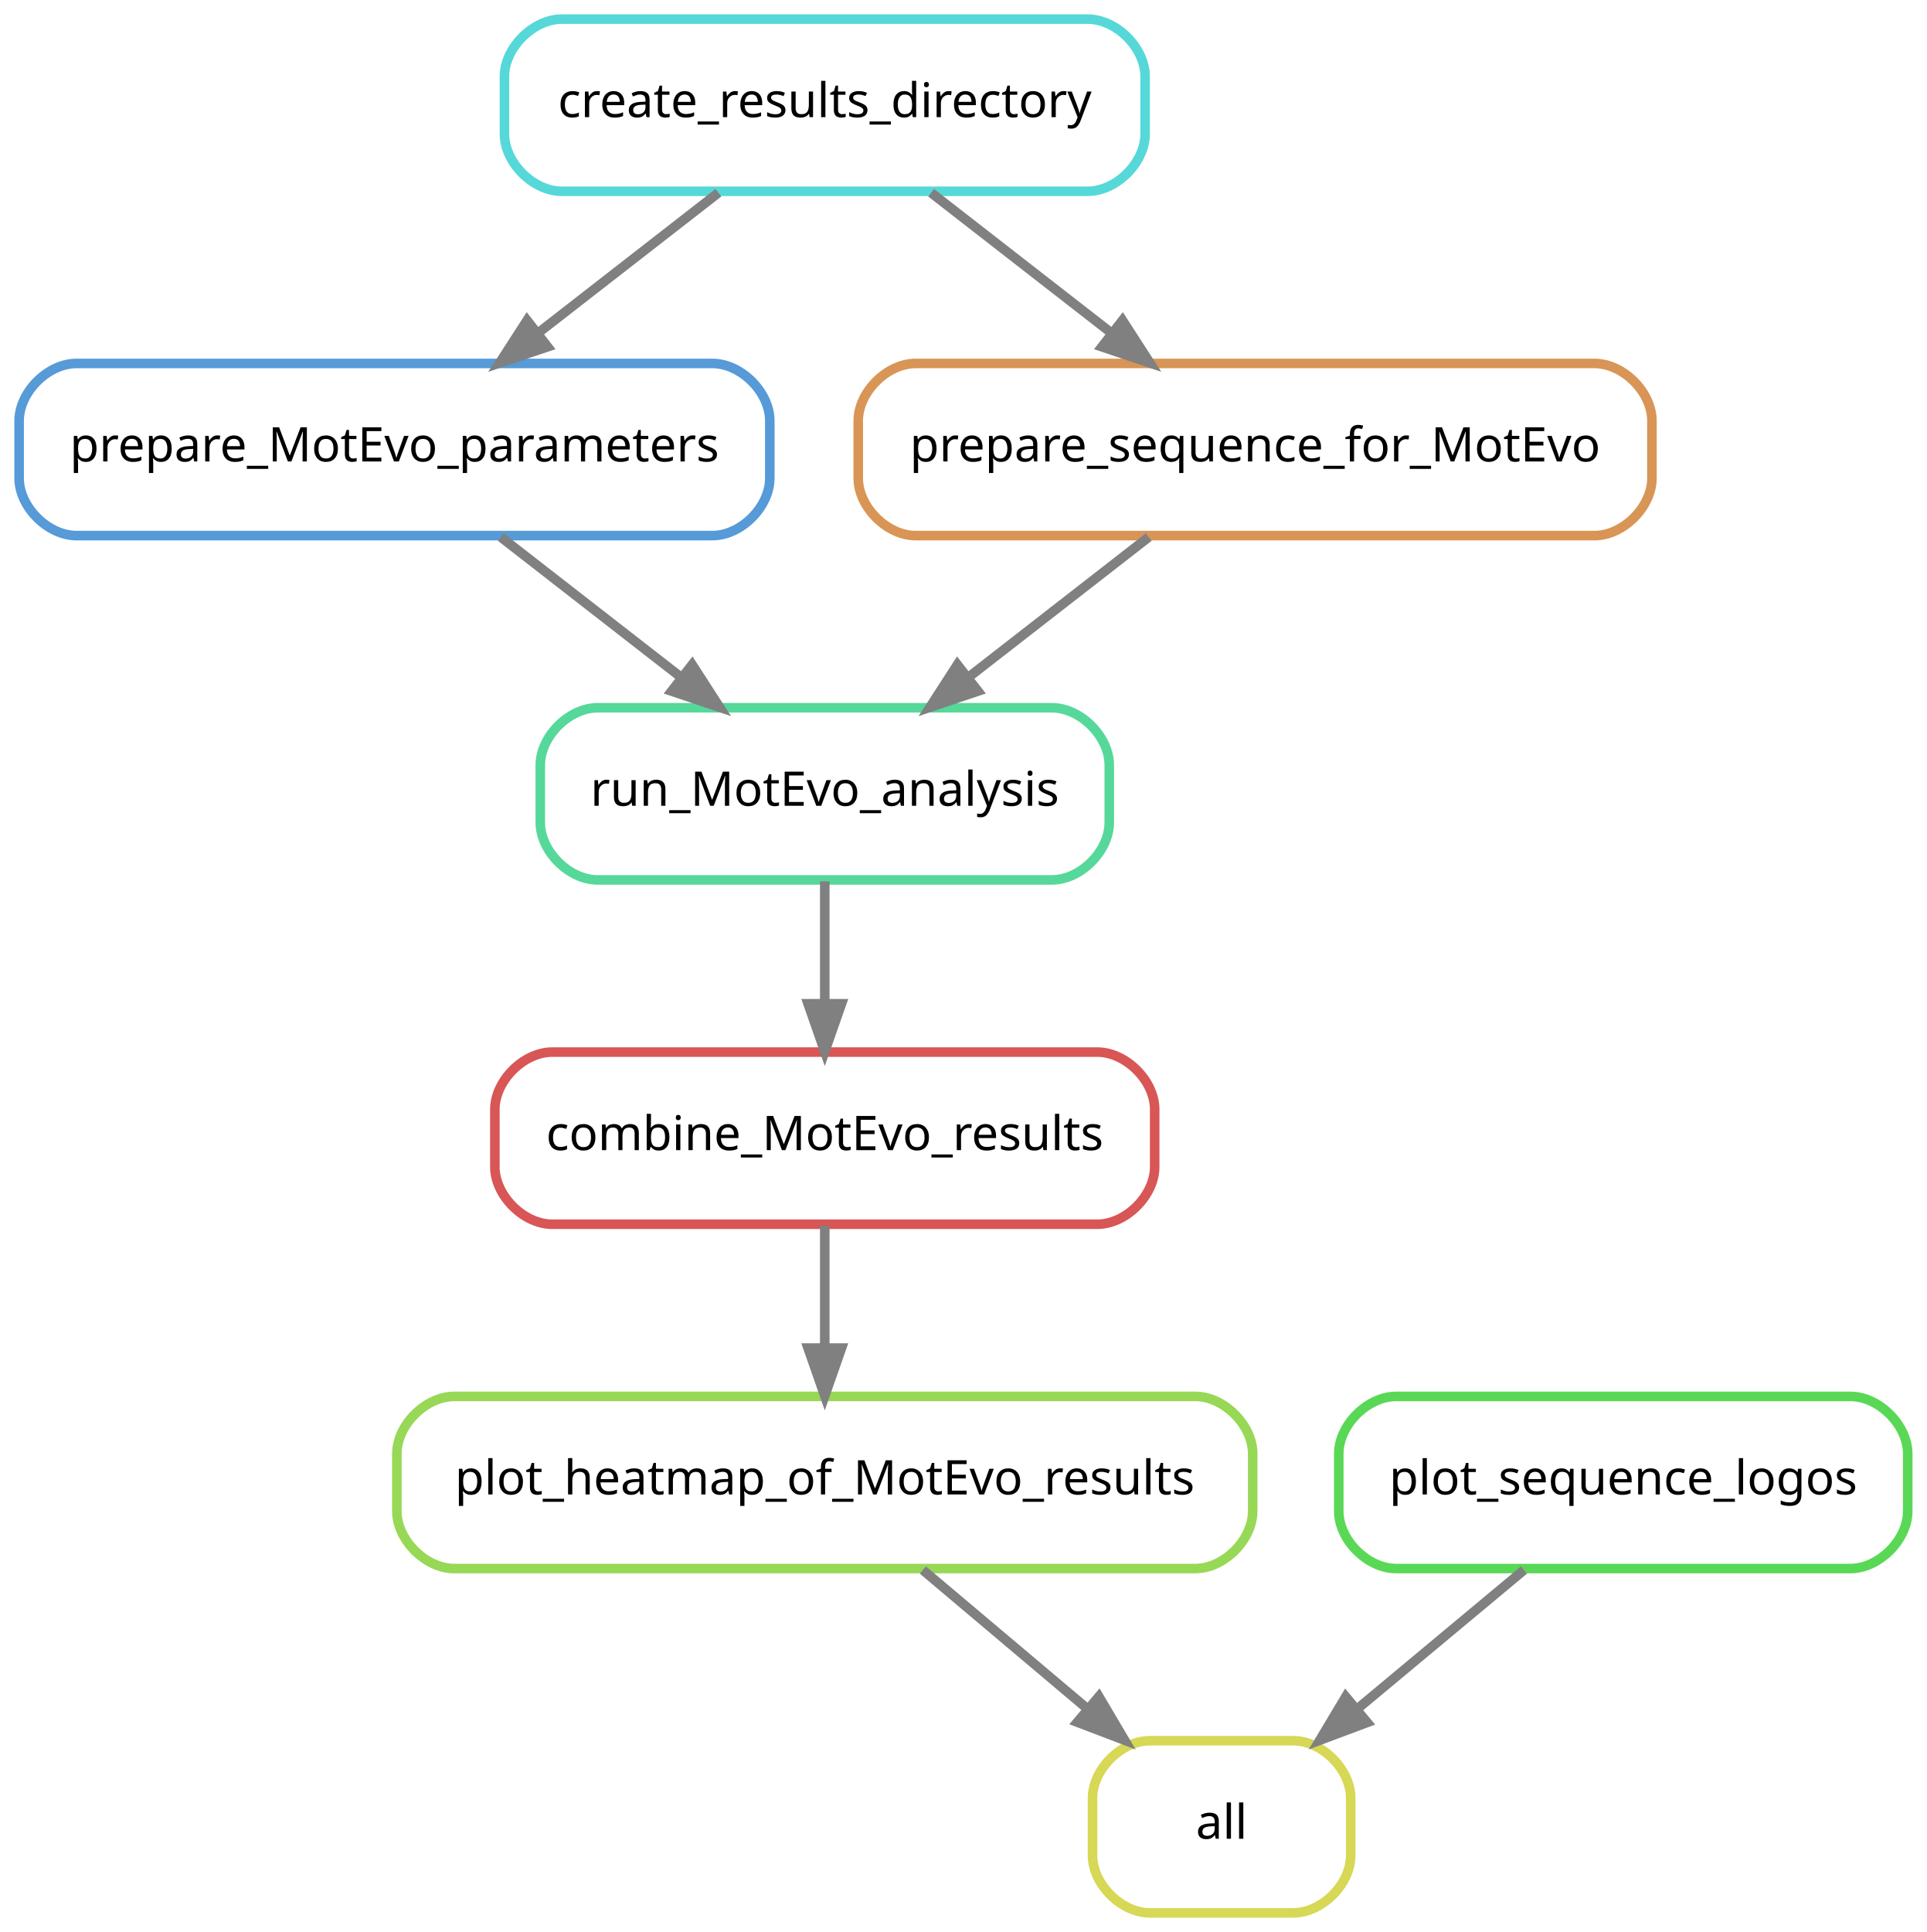
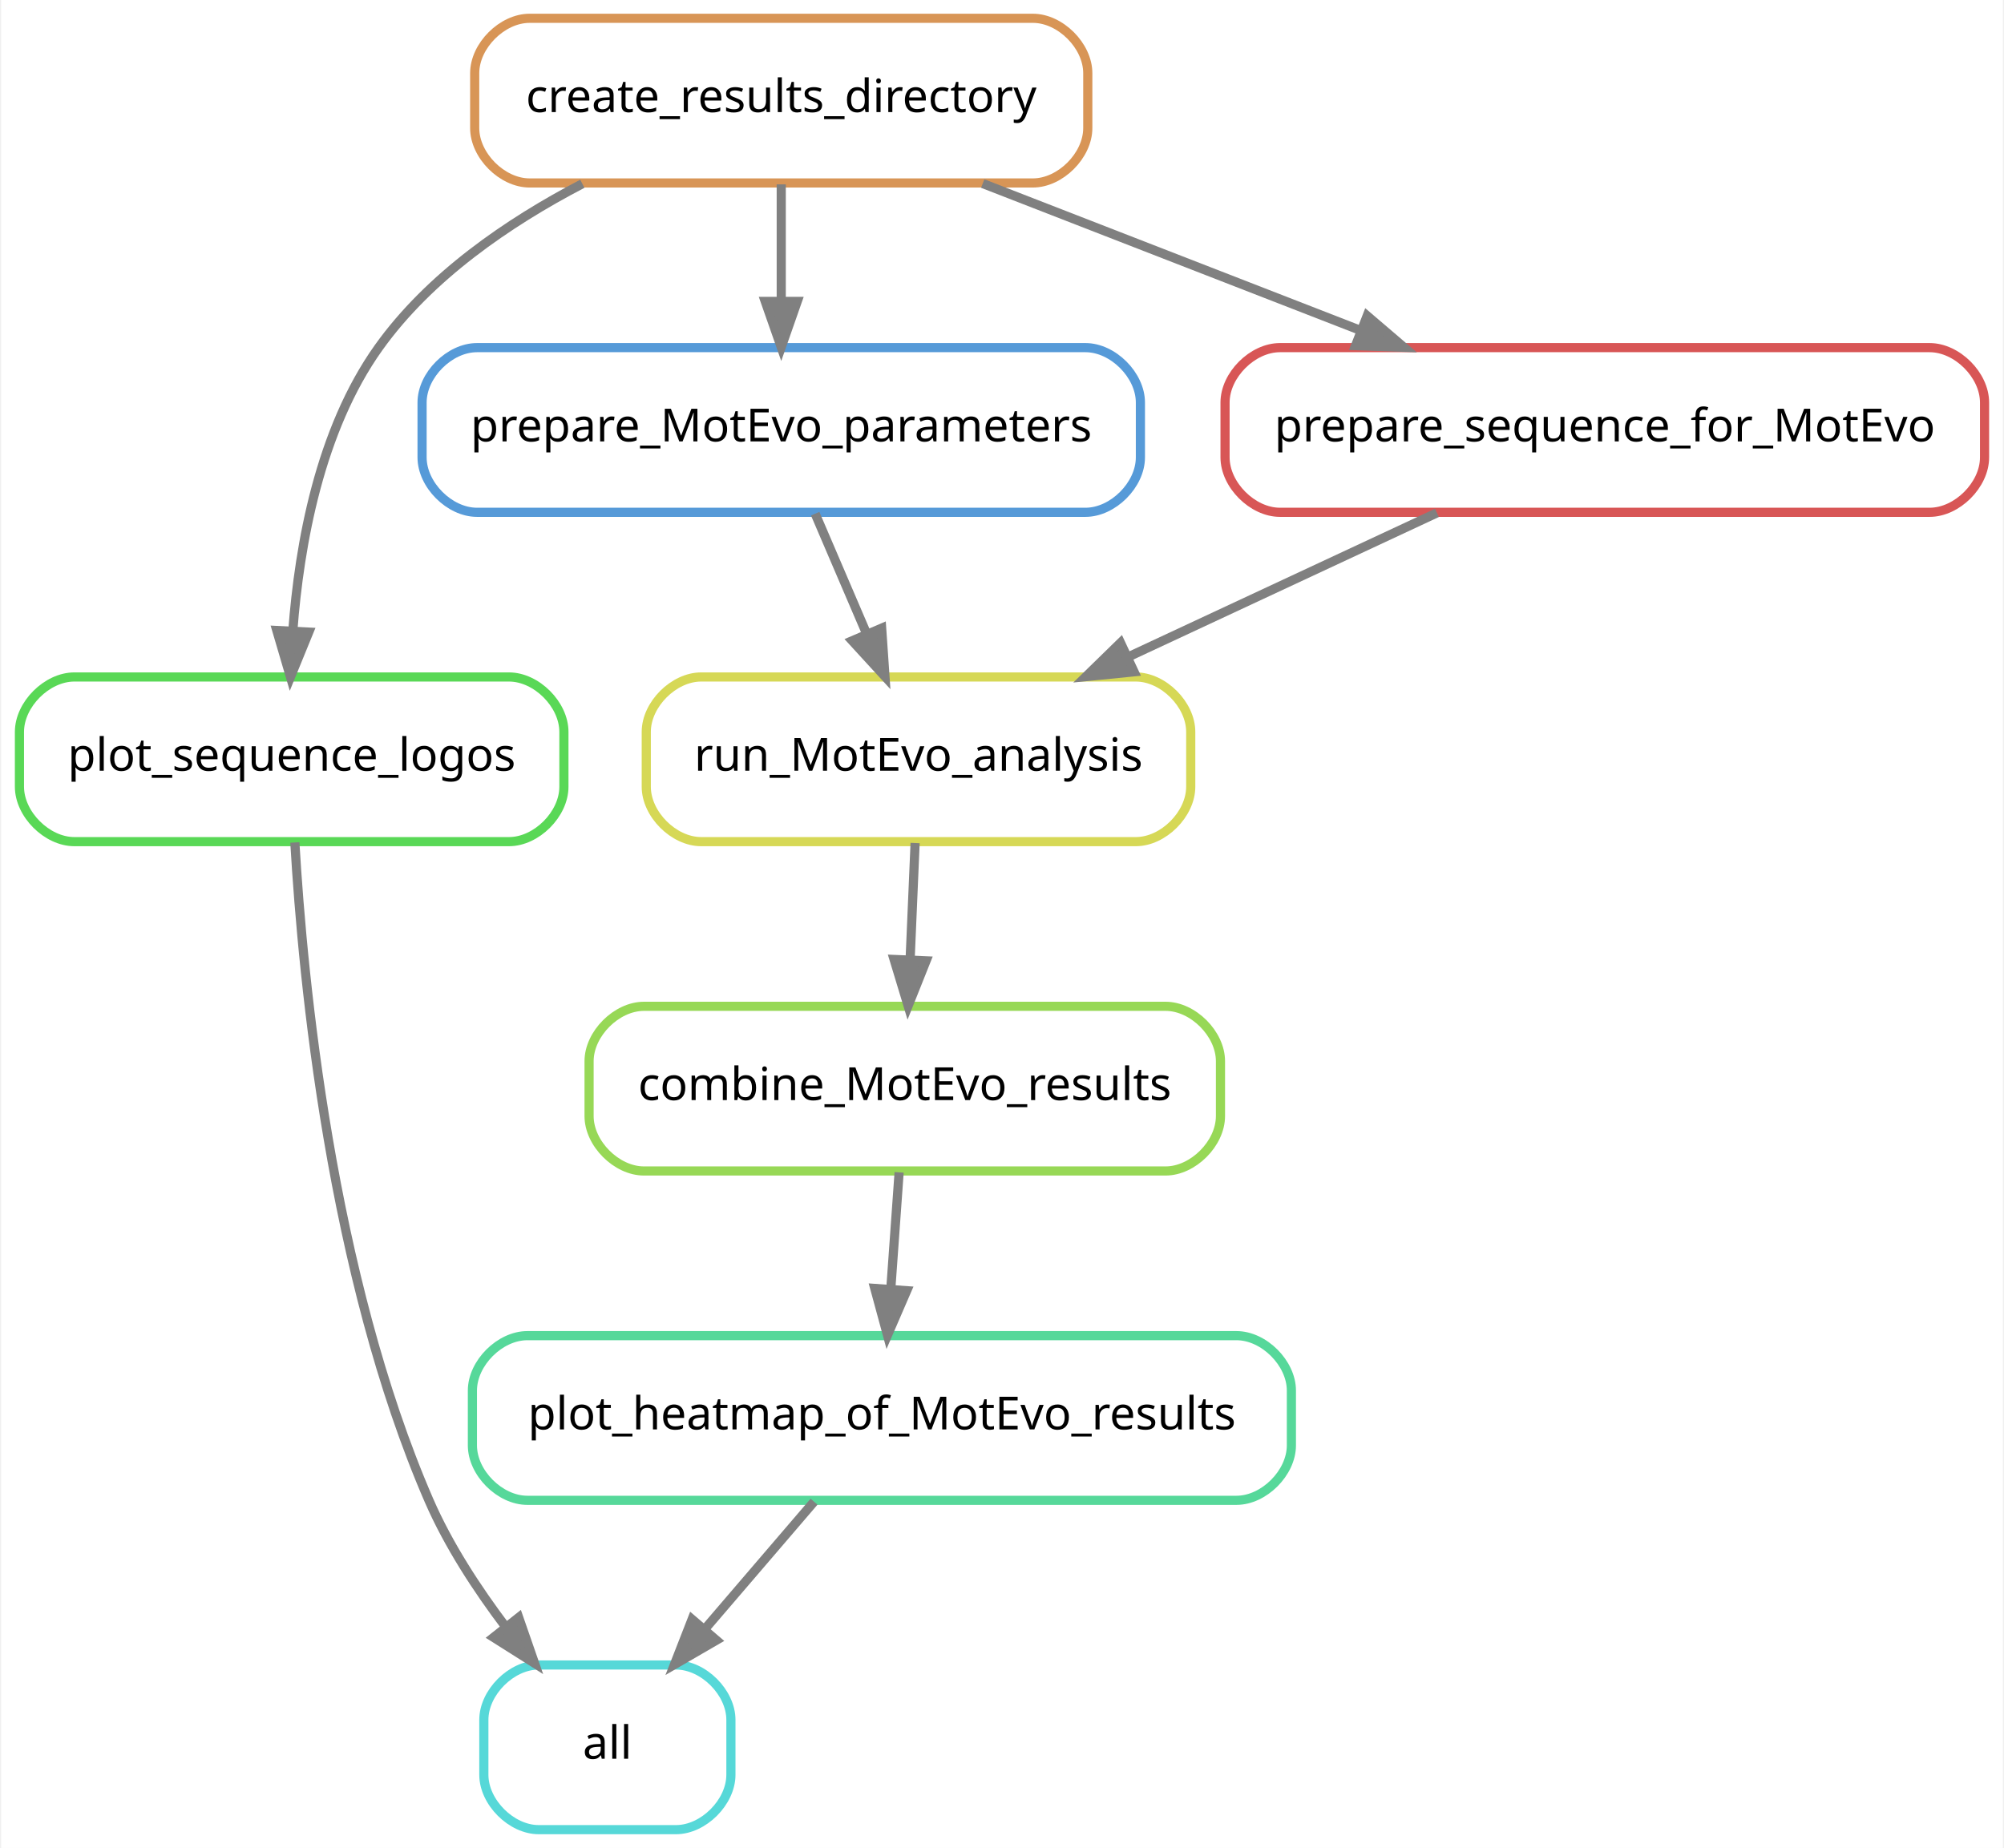
- <svg xmlns="http://www.w3.org/2000/svg" width="403pt" height="404pt" viewBox="0.00 0.00 403.00 404.00">
+ <svg xmlns="http://www.w3.org/2000/svg" width="438pt" height="404pt" viewBox="0.00 0.00 437.50 404.00">
  <g id="graph0" class="graph" transform="scale(1 1) rotate(0) translate(4 400)">
-     <polygon fill="white" stroke="none" points="-4,4 -4,-400 399,-400 399,4 -4,4" />
+     <polygon fill="white" stroke="none" points="-4,4 -4,-400 433.5,-400 433.5,4 -4,4" />
    <g id="node1" class="node">
-       <path fill="none" stroke="#d6d856" stroke-width="2" d="M266.5,-36C266.5,-36 236.5,-36 236.5,-36 230.5,-36 224.5,-30 224.5,-24 224.5,-24 224.5,-12 224.5,-12 224.5,-6 230.5,-0 236.5,-0 236.5,-0 266.5,-0 266.5,-0 272.5,-0 278.5,-6 278.5,-12 278.5,-12 278.5,-24 278.5,-24 278.5,-30 272.5,-36 266.5,-36" />
-       <text text-anchor="middle" x="251.5" y="-15.5" font-family="sans" font-size="10.00">all</text>
+       <path fill="none" stroke="#56d8d8" stroke-width="2" d="M143.5,-36C143.5,-36 113.5,-36 113.5,-36 107.5,-36 101.5,-30 101.5,-24 101.5,-24 101.5,-12 101.5,-12 101.5,-6 107.5,-0 113.5,-0 113.5,-0 143.5,-0 143.5,-0 149.5,-0 155.5,-6 155.5,-12 155.5,-12 155.5,-24 155.5,-24 155.5,-30 149.5,-36 143.5,-36" />
+       <text text-anchor="middle" x="128.5" y="-15.5" font-family="sans" font-size="10.00">all</text>
    </g>
    <g id="node2" class="node">
-       <path fill="none" stroke="#97d856" stroke-width="2" d="M246,-108C246,-108 91,-108 91,-108 85,-108 79,-102 79,-96 79,-96 79,-84 79,-84 79,-78 85,-72 91,-72 91,-72 246,-72 246,-72 252,-72 258,-78 258,-84 258,-84 258,-96 258,-96 258,-102 252,-108 246,-108" />
-       <text text-anchor="middle" x="168.5" y="-87.5" font-family="sans" font-size="10.00">plot_heatmap_of_MotEvo_results</text>
+       <path fill="none" stroke="#56d89a" stroke-width="2" d="M266,-108C266,-108 111,-108 111,-108 105,-108 99,-102 99,-96 99,-96 99,-84 99,-84 99,-78 105,-72 111,-72 111,-72 266,-72 266,-72 272,-72 278,-78 278,-84 278,-84 278,-96 278,-96 278,-102 272,-108 266,-108" />
+       <text text-anchor="middle" x="188.5" y="-87.5" font-family="sans" font-size="10.00">plot_heatmap_of_MotEvo_results</text>
    </g>
    <g id="edge1" class="edge">
-       <path fill="none" stroke="grey" stroke-width="2" d="M189.017,-71.697C199.369,-62.965 212.086,-52.24 223.339,-42.75" />
-       <polygon fill="grey" stroke="grey" stroke-width="2" points="225.831,-45.227 231.219,-36.104 221.318,-39.876 225.831,-45.227" />
+       <path fill="none" stroke="grey" stroke-width="2" d="M173.669,-71.697C166.475,-63.305 157.703,-53.071 149.81,-43.861" />
+       <polygon fill="grey" stroke="grey" stroke-width="2" points="152.326,-41.419 143.161,-36.104 147.011,-45.975 152.326,-41.419" />
    </g>
    <g id="node3" class="node">
-       <path fill="none" stroke="#59d856" stroke-width="2" d="M383,-108C383,-108 288,-108 288,-108 282,-108 276,-102 276,-96 276,-96 276,-84 276,-84 276,-78 282,-72 288,-72 288,-72 383,-72 383,-72 389,-72 395,-78 395,-84 395,-84 395,-96 395,-96 395,-102 389,-108 383,-108" />
-       <text text-anchor="middle" x="335.5" y="-87.5" font-family="sans" font-size="10.00">plot_sequence_logos</text>
+       <path fill="none" stroke="#59d856" stroke-width="2" d="M107,-252C107,-252 12,-252 12,-252 6,-252 0,-246 0,-240 0,-240 0,-228 0,-228 0,-222 6,-216 12,-216 12,-216 107,-216 107,-216 113,-216 119,-222 119,-228 119,-228 119,-240 119,-240 119,-246 113,-252 107,-252" />
+       <text text-anchor="middle" x="59.5" y="-231.5" font-family="sans" font-size="10.00">plot_sequence_logos</text>
    </g>
    <g id="edge2" class="edge">
-       <path fill="none" stroke="grey" stroke-width="2" d="M314.736,-71.697C304.259,-62.965 291.389,-52.24 280,-42.75" />
-       <polygon fill="grey" stroke="grey" stroke-width="2" points="281.948,-39.817 272.025,-36.104 277.467,-45.195 281.948,-39.817" />
+       <path fill="none" stroke="grey" stroke-width="2" d="M60.194,-215.819C61.954,-185.559 68.114,-121.299 89.5,-72 93.728,-62.253 100.031,-52.593 106.344,-44.244" />
+       <polygon fill="grey" stroke="grey" stroke-width="2" points="109.112,-46.386 112.583,-36.376 103.627,-42.037 109.112,-46.386" />
    </g>
    <g id="node4" class="node">
-       <path fill="none" stroke="#d85656" stroke-width="2" d="M225.5,-180C225.5,-180 111.5,-180 111.5,-180 105.5,-180 99.5,-174 99.5,-168 99.5,-168 99.5,-156 99.5,-156 99.5,-150 105.5,-144 111.5,-144 111.5,-144 225.5,-144 225.5,-144 231.5,-144 237.5,-150 237.5,-156 237.5,-156 237.5,-168 237.5,-168 237.5,-174 231.5,-180 225.5,-180" />
-       <text text-anchor="middle" x="168.5" y="-159.5" font-family="sans" font-size="10.00">combine_MotEvo_results</text>
+       <path fill="none" stroke="#97d856" stroke-width="2" d="M250.5,-180C250.5,-180 136.5,-180 136.5,-180 130.5,-180 124.5,-174 124.5,-168 124.5,-168 124.5,-156 124.5,-156 124.5,-150 130.5,-144 136.5,-144 136.5,-144 250.5,-144 250.5,-144 256.5,-144 262.5,-150 262.5,-156 262.5,-156 262.5,-168 262.5,-168 262.5,-174 256.5,-180 250.5,-180" />
+       <text text-anchor="middle" x="193.5" y="-159.5" font-family="sans" font-size="10.00">combine_MotEvo_results</text>
    </g>
    <g id="edge3" class="edge">
-       <path fill="none" stroke="grey" stroke-width="2" d="M168.5,-143.697C168.5,-135.983 168.5,-126.712 168.5,-118.112" />
-       <polygon fill="grey" stroke="grey" stroke-width="2" points="172,-118.104 168.5,-108.104 165,-118.104 172,-118.104" />
+       <path fill="none" stroke="grey" stroke-width="2" d="M192.264,-143.697C191.713,-135.983 191.051,-126.712 190.437,-118.112" />
+       <polygon fill="grey" stroke="grey" stroke-width="2" points="193.925,-117.83 189.722,-108.104 186.943,-118.328 193.925,-117.83" />
    </g>
    <g id="node5" class="node">
-       <path fill="none" stroke="#56d89a" stroke-width="2" d="M216,-252C216,-252 121,-252 121,-252 115,-252 109,-246 109,-240 109,-240 109,-228 109,-228 109,-222 115,-216 121,-216 121,-216 216,-216 216,-216 222,-216 228,-222 228,-228 228,-228 228,-240 228,-240 228,-246 222,-252 216,-252" />
-       <text text-anchor="middle" x="168.5" y="-231.5" font-family="sans" font-size="10.00">run_MotEvo_analysis</text>
+       <path fill="none" stroke="#d89556" stroke-width="2" d="M221.5,-396C221.5,-396 111.5,-396 111.5,-396 105.5,-396 99.5,-390 99.5,-384 99.5,-384 99.5,-372 99.5,-372 99.5,-366 105.5,-360 111.5,-360 111.5,-360 221.5,-360 221.5,-360 227.5,-360 233.5,-366 233.5,-372 233.5,-372 233.5,-384 233.5,-384 233.5,-390 227.5,-396 221.5,-396" />
+       <text text-anchor="middle" x="166.5" y="-375.5" font-family="sans" font-size="10.00">create_results_directory</text>
    </g>
    <g id="edge4" class="edge">
-       <path fill="none" stroke="grey" stroke-width="2" d="M168.5,-215.697C168.5,-207.983 168.5,-198.712 168.5,-190.112" />
-       <polygon fill="grey" stroke="grey" stroke-width="2" points="172,-190.104 168.5,-180.104 165,-190.104 172,-190.104" />
+       <path fill="none" stroke="grey" stroke-width="2" d="M123.03,-359.827C106.772,-351.345 89.581,-339.537 78.5,-324 65.633,-305.959 61.162,-280.972 59.749,-262.065" />
+       <polygon fill="grey" stroke="grey" stroke-width="2" points="63.241,-261.812 59.237,-252.002 56.25,-262.167 63.241,-261.812" />
+     </g>
+     <g id="node7" class="node">
+       <path fill="none" stroke="#569ad8" stroke-width="2" d="M233,-324C233,-324 100,-324 100,-324 94,-324 88,-318 88,-312 88,-312 88,-300 88,-300 88,-294 94,-288 100,-288 100,-288 233,-288 233,-288 239,-288 245,-294 245,-300 245,-300 245,-312 245,-312 245,-318 239,-324 233,-324" />
+       <text text-anchor="middle" x="166.5" y="-303.5" font-family="sans" font-size="10.00">prepare_MotEvo_parameters</text>
+     </g>
+     <g id="edge8" class="edge">
+       <path fill="none" stroke="grey" stroke-width="2" d="M166.5,-359.697C166.5,-351.983 166.5,-342.712 166.5,-334.112" />
+       <polygon fill="grey" stroke="grey" stroke-width="2" points="170,-334.104 166.5,-324.104 163,-334.104 170,-334.104" />
+     </g>
+     <g id="node8" class="node">
+       <path fill="none" stroke="#d85656" stroke-width="2" d="M417.5,-324C417.5,-324 275.5,-324 275.5,-324 269.5,-324 263.5,-318 263.5,-312 263.5,-312 263.5,-300 263.5,-300 263.5,-294 269.5,-288 275.5,-288 275.5,-288 417.5,-288 417.5,-288 423.5,-288 429.5,-294 429.5,-300 429.5,-300 429.5,-312 429.5,-312 429.5,-318 423.5,-324 417.5,-324" />
+       <text text-anchor="middle" x="346.5" y="-303.5" font-family="sans" font-size="10.00">prepare_sequence_for_MotEvo</text>
+     </g>
+     <g id="edge9" class="edge">
+       <path fill="none" stroke="grey" stroke-width="2" d="M210.533,-359.876C235.468,-350.179 266.838,-337.98 293.162,-327.743" />
+       <polygon fill="grey" stroke="grey" stroke-width="2" points="294.559,-330.955 302.61,-324.068 292.021,-324.431 294.559,-330.955" />
    </g>
    <g id="node6" class="node">
-       <path fill="none" stroke="#569ad8" stroke-width="2" d="M145,-324C145,-324 12,-324 12,-324 6,-324 0,-318 0,-312 0,-312 0,-300 0,-300 0,-294 6,-288 12,-288 12,-288 145,-288 145,-288 151,-288 157,-294 157,-300 157,-300 157,-312 157,-312 157,-318 151,-324 145,-324" />
-       <text text-anchor="middle" x="78.5" y="-303.5" font-family="sans" font-size="10.00">prepare_MotEvo_parameters</text>
+       <path fill="none" stroke="#d6d856" stroke-width="2" d="M244,-252C244,-252 149,-252 149,-252 143,-252 137,-246 137,-240 137,-240 137,-228 137,-228 137,-222 143,-216 149,-216 149,-216 244,-216 244,-216 250,-216 256,-222 256,-228 256,-228 256,-240 256,-240 256,-246 250,-252 244,-252" />
+       <text text-anchor="middle" x="196.5" y="-231.5" font-family="sans" font-size="10.00">run_MotEvo_analysis</text>
+     </g>
+     <g id="edge5" class="edge">
+       <path fill="none" stroke="grey" stroke-width="2" d="M195.758,-215.697C195.428,-207.983 195.031,-198.712 194.662,-190.112" />
+       <polygon fill="grey" stroke="grey" stroke-width="2" points="198.158,-189.945 194.233,-180.104 191.165,-190.245 198.158,-189.945" />
+     </g>
+     <g id="edge7" class="edge">
+       <path fill="none" stroke="grey" stroke-width="2" d="M173.916,-287.697C177.294,-279.813 181.37,-270.304 185.123,-261.546" />
+       <polygon fill="grey" stroke="grey" stroke-width="2" points="188.447,-262.675 189.17,-252.104 182.013,-259.917 188.447,-262.675" />
    </g>
    <g id="edge6" class="edge">
-       <path fill="none" stroke="grey" stroke-width="2" d="M100.747,-287.697C112.082,-278.881 126.03,-268.032 138.319,-258.474" />
-       <polygon fill="grey" stroke="grey" stroke-width="2" points="140.764,-261.007 146.509,-252.104 136.466,-255.481 140.764,-261.007" />
-     </g>
-     <g id="node7" class="node">
-       <path fill="none" stroke="#d89556" stroke-width="2" d="M329.5,-324C329.5,-324 187.5,-324 187.5,-324 181.5,-324 175.5,-318 175.5,-312 175.5,-312 175.5,-300 175.5,-300 175.5,-294 181.5,-288 187.5,-288 187.5,-288 329.5,-288 329.5,-288 335.5,-288 341.5,-294 341.5,-300 341.5,-300 341.5,-312 341.5,-312 341.5,-318 335.5,-324 329.5,-324" />
-       <text text-anchor="middle" x="258.5" y="-303.5" font-family="sans" font-size="10.00">prepare_sequence_for_MotEvo</text>
-     </g>
-     <g id="edge5" class="edge">
-       <path fill="none" stroke="grey" stroke-width="2" d="M236.253,-287.697C224.918,-278.881 210.97,-268.032 198.681,-258.474" />
-       <polygon fill="grey" stroke="grey" stroke-width="2" points="200.534,-255.481 190.491,-252.104 196.236,-261.007 200.534,-255.481" />
-     </g>
-     <g id="node8" class="node">
-       <path fill="none" stroke="#56d8d8" stroke-width="2" d="M223.5,-396C223.5,-396 113.5,-396 113.5,-396 107.5,-396 101.5,-390 101.5,-384 101.5,-384 101.5,-372 101.5,-372 101.5,-366 107.5,-360 113.5,-360 113.5,-360 223.5,-360 223.5,-360 229.5,-360 235.5,-366 235.5,-372 235.5,-372 235.5,-384 235.5,-384 235.5,-390 229.5,-396 223.5,-396" />
-       <text text-anchor="middle" x="168.5" y="-375.5" font-family="sans" font-size="10.00">create_results_directory</text>
-     </g>
-     <g id="edge7" class="edge">
-       <path fill="none" stroke="grey" stroke-width="2" d="M146.253,-359.697C134.918,-350.881 120.97,-340.032 108.681,-330.474" />
-       <polygon fill="grey" stroke="grey" stroke-width="2" points="110.534,-327.481 100.491,-324.104 106.236,-333.007 110.534,-327.481" />
-     </g>
-     <g id="edge8" class="edge">
-       <path fill="none" stroke="grey" stroke-width="2" d="M190.747,-359.697C202.082,-350.881 216.03,-340.032 228.319,-330.474" />
-       <polygon fill="grey" stroke="grey" stroke-width="2" points="230.764,-333.007 236.509,-324.104 226.466,-327.481 230.764,-333.007" />
+       <path fill="none" stroke="grey" stroke-width="2" d="M309.806,-287.876C289.482,-278.392 264.029,-266.513 242.398,-256.419" />
+       <polygon fill="grey" stroke="grey" stroke-width="2" points="243.617,-253.126 233.075,-252.068 240.657,-259.469 243.617,-253.126" />
    </g>
  </g>
</svg>
